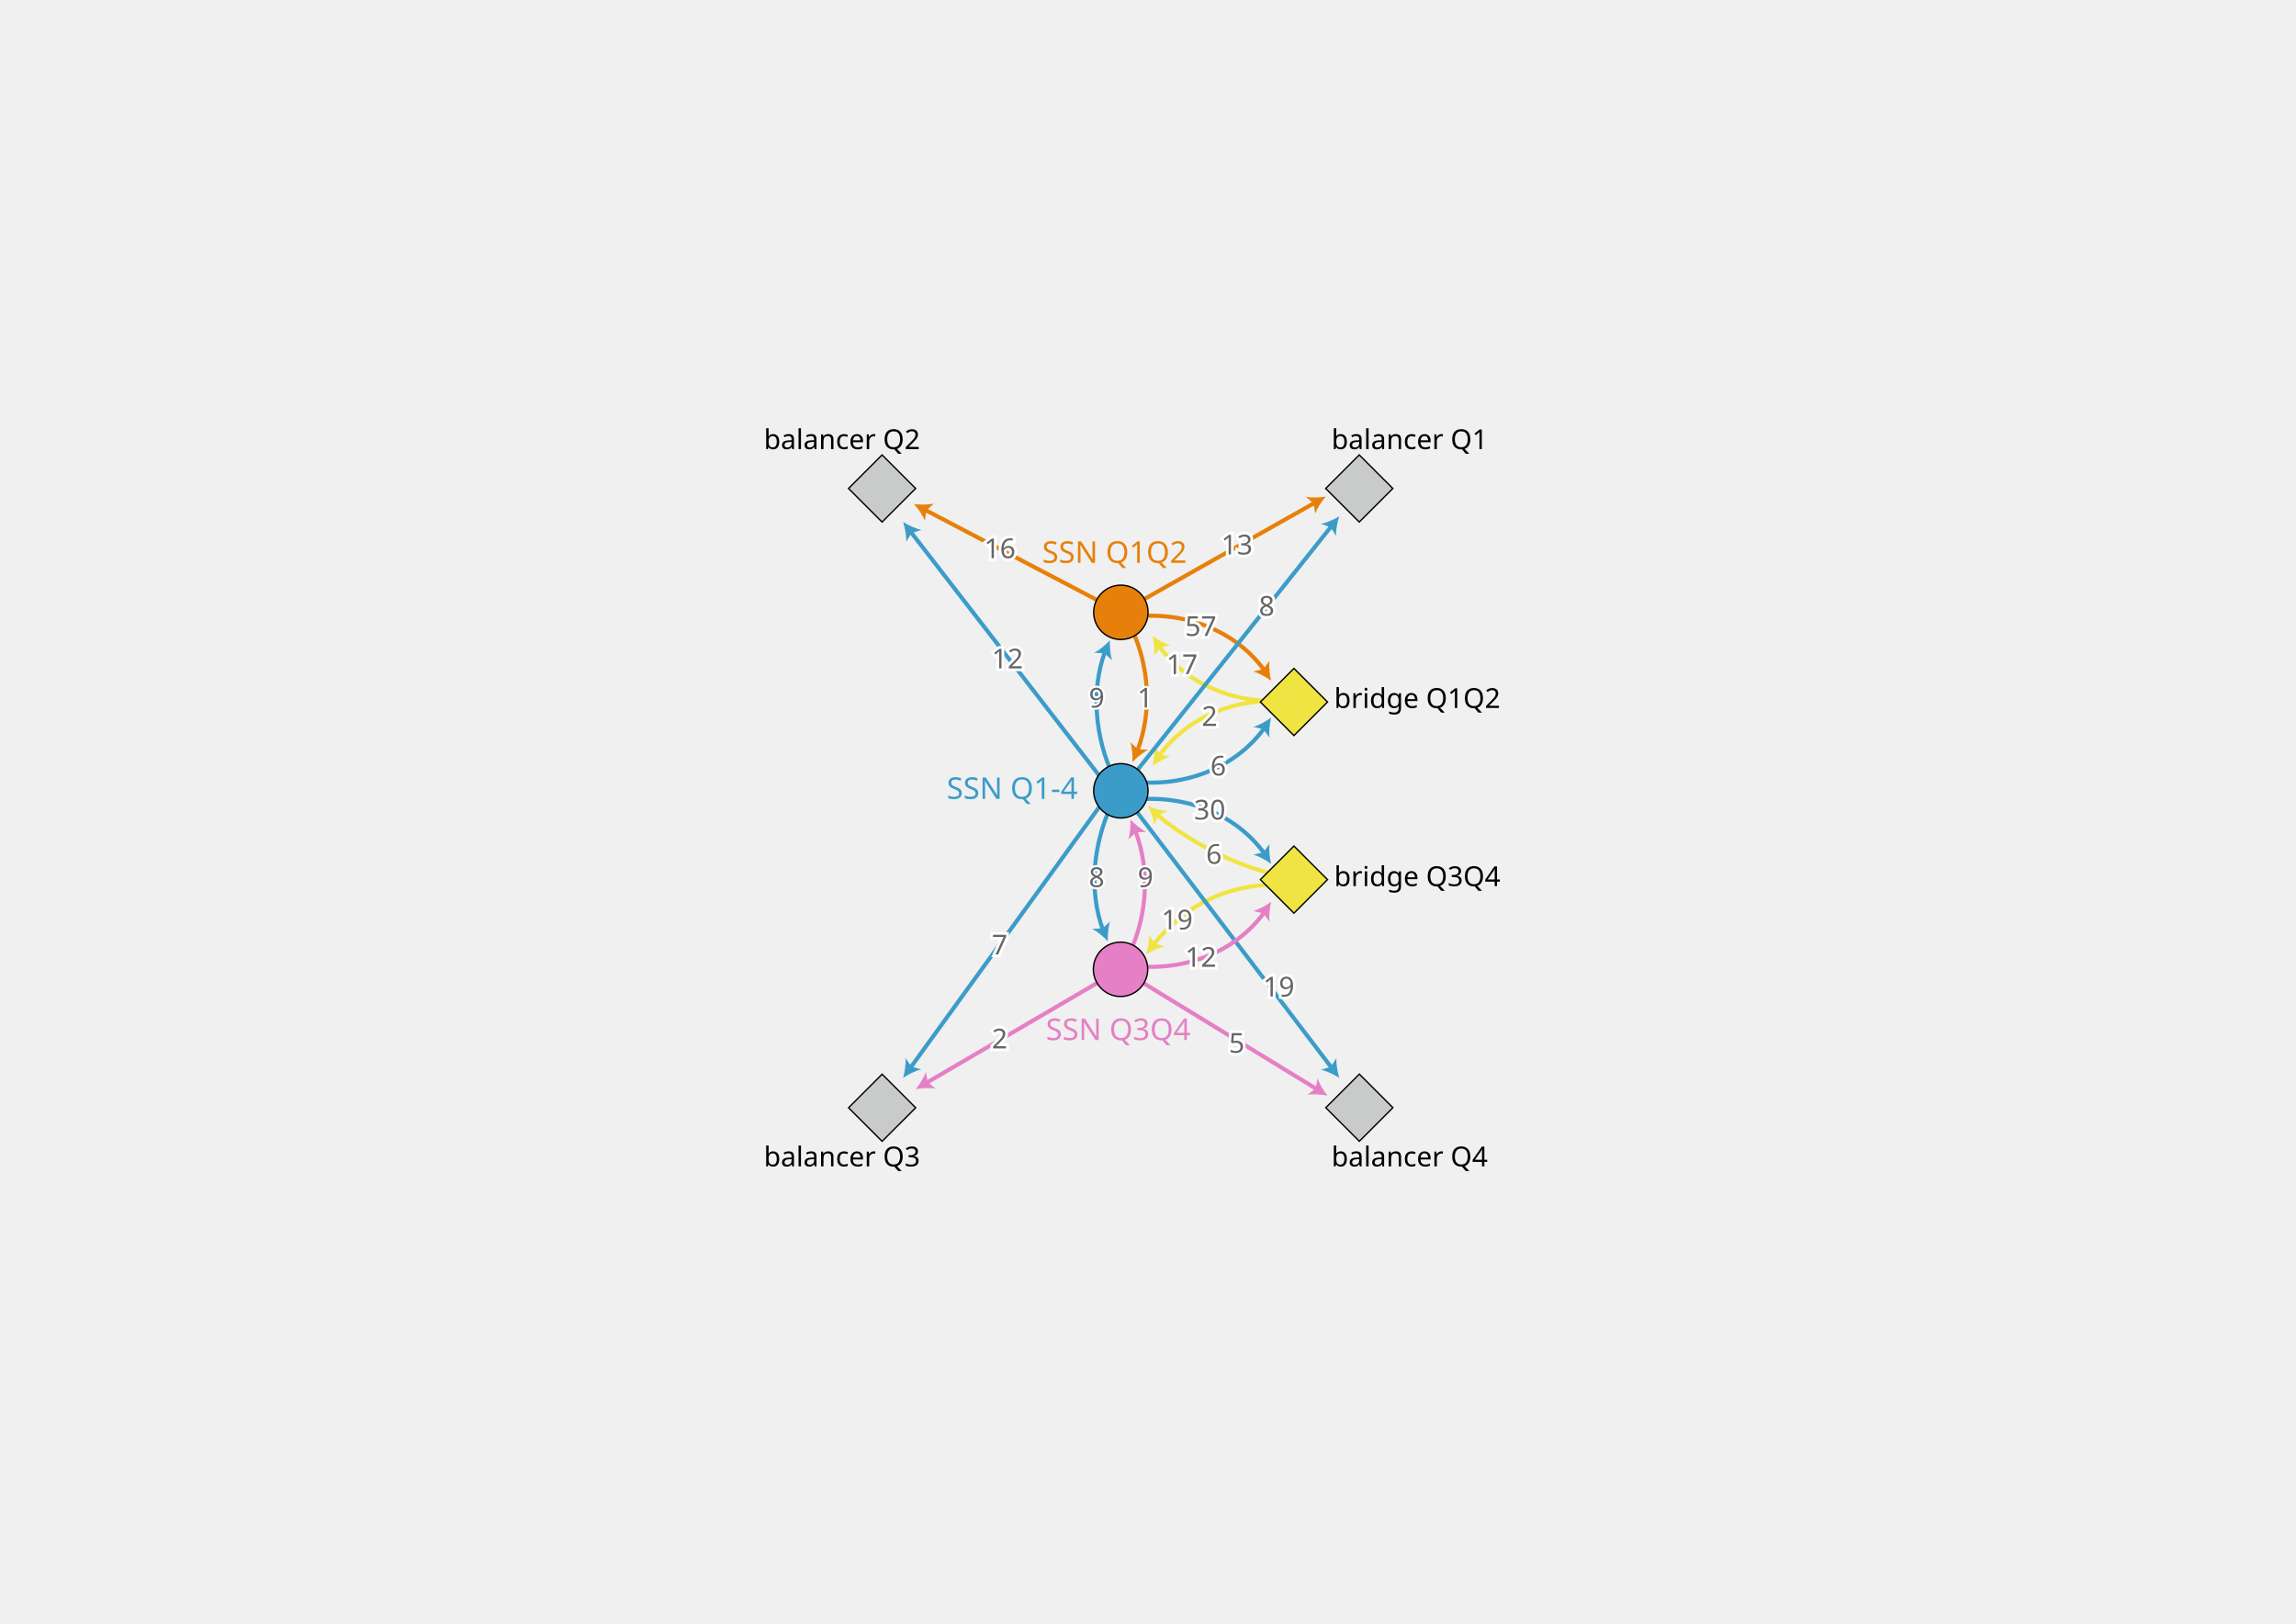
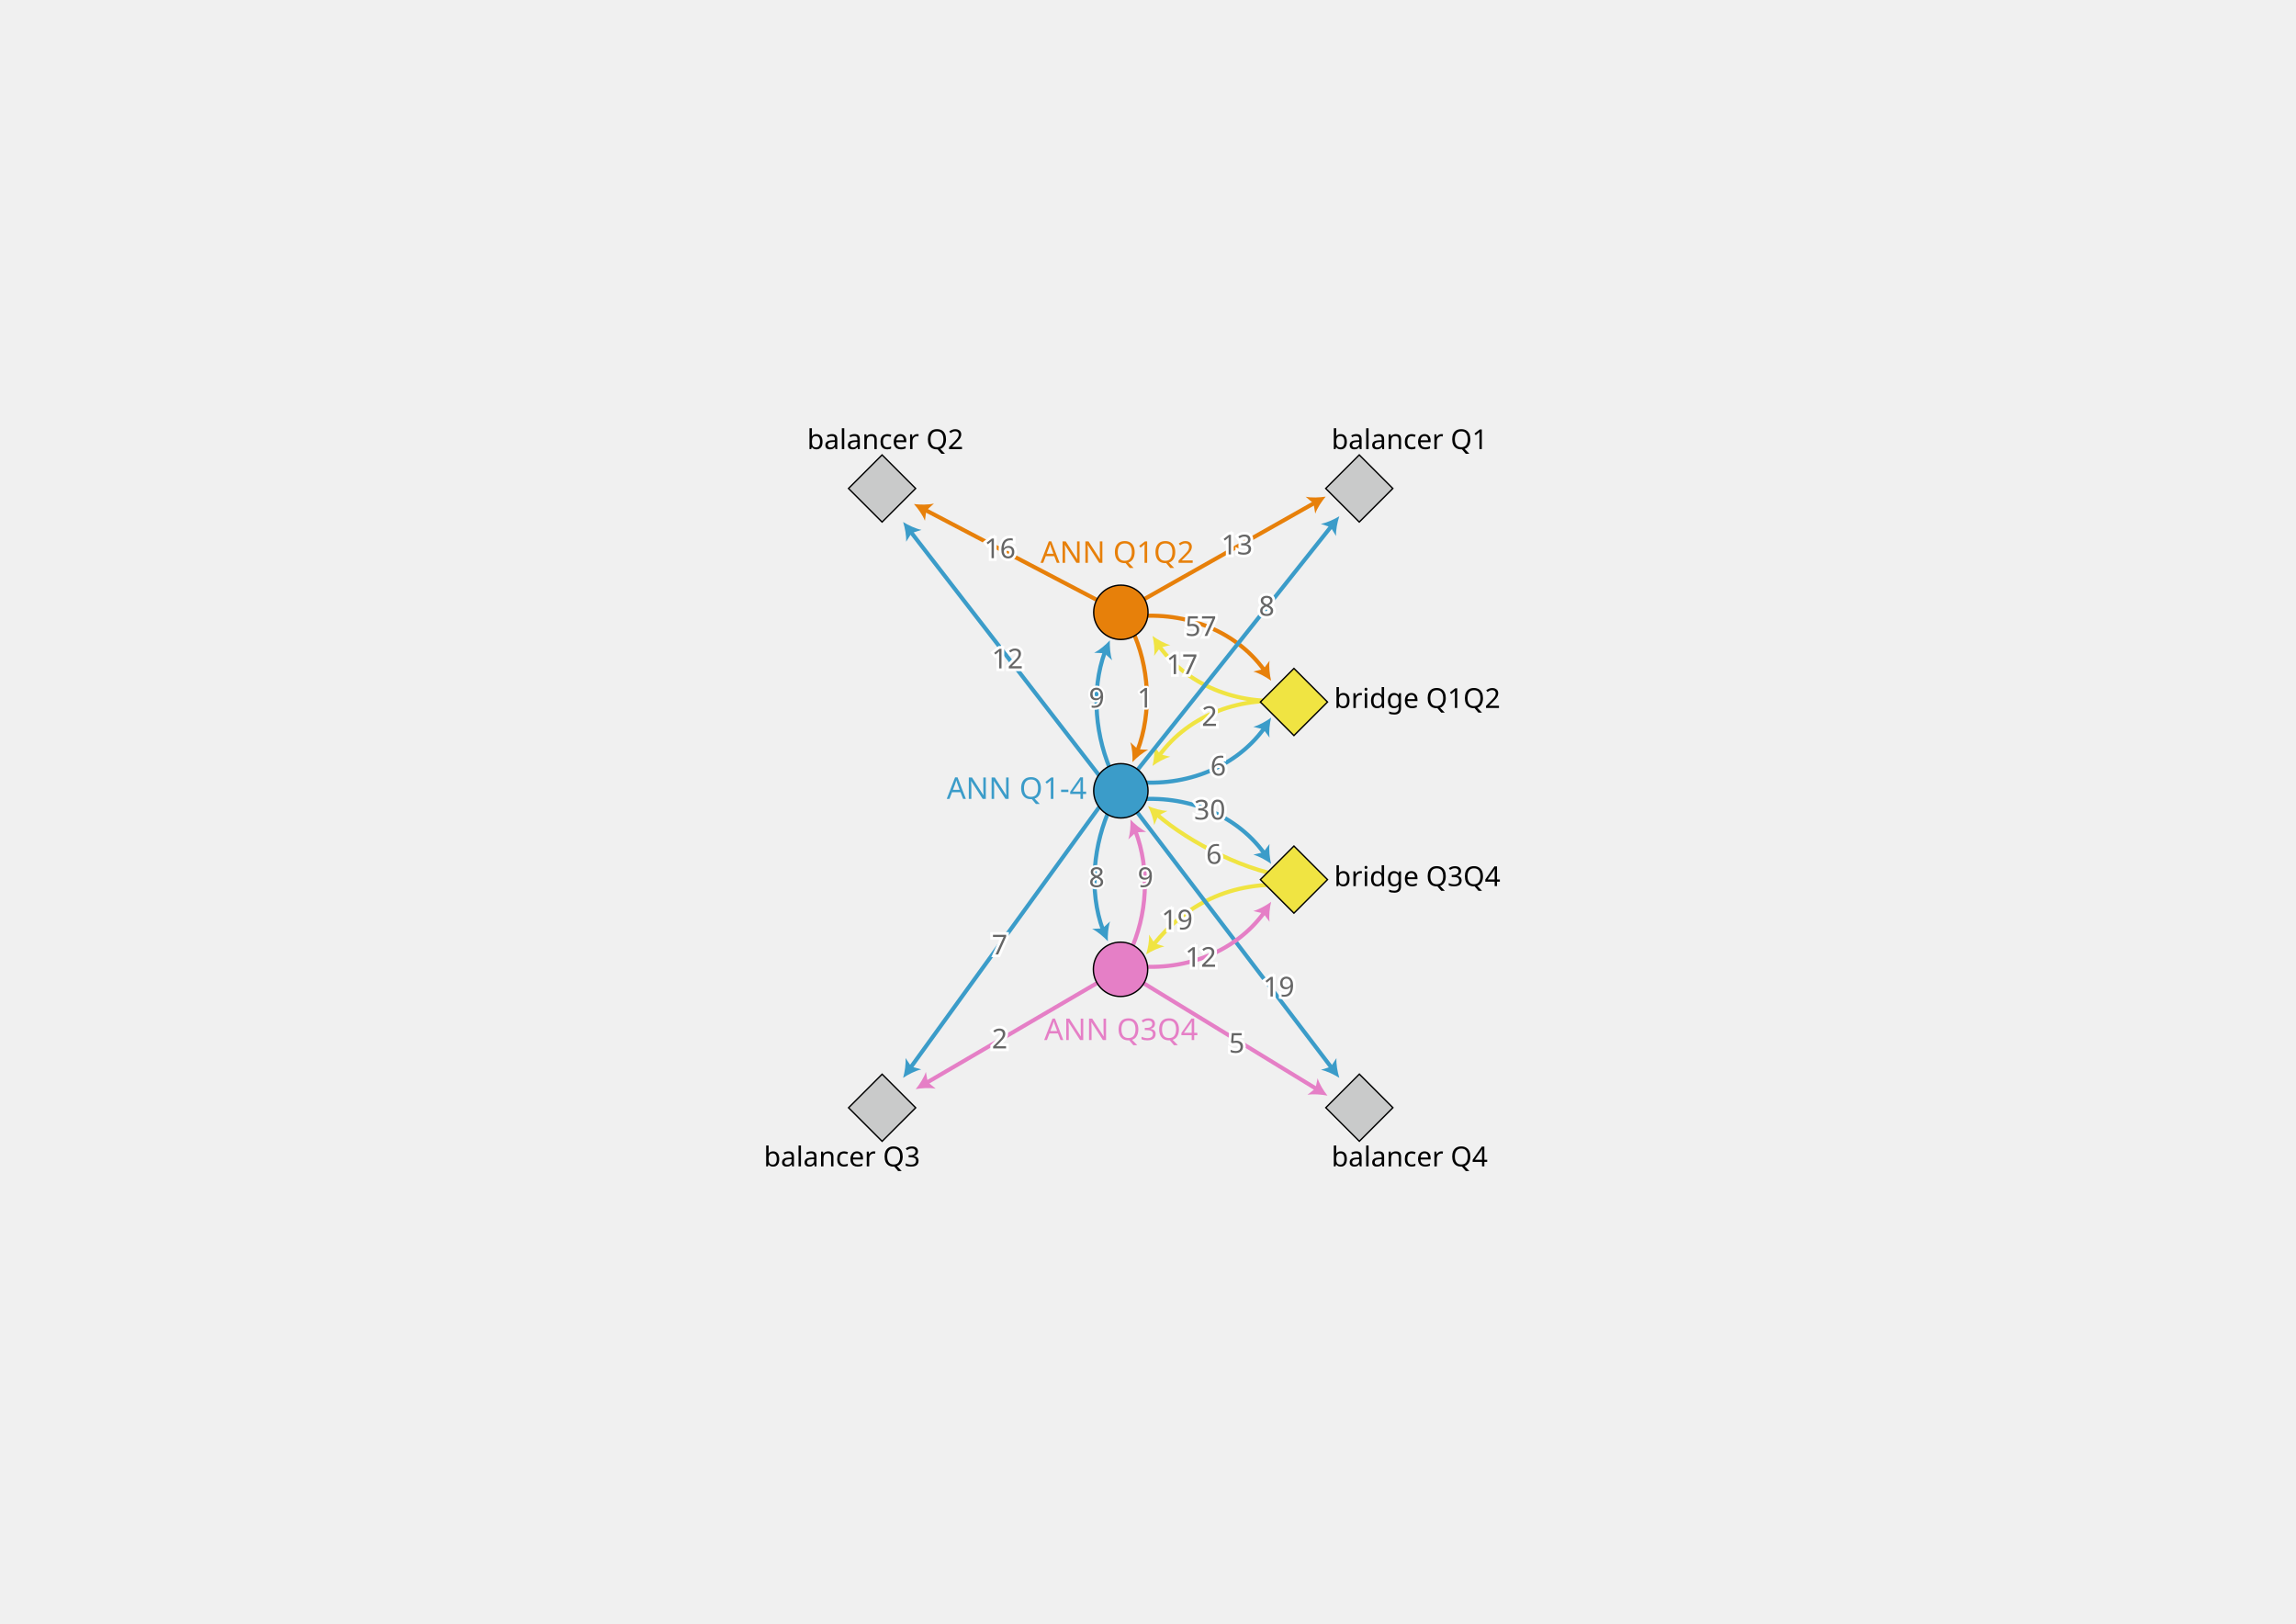
<svg xmlns="http://www.w3.org/2000/svg" version="1.1" id="レイヤー_1" x="0px" y="0px" width="841.89px" height="595.28px" viewBox="0 0 841.89 595.28" enable-background="new 0 0 841.89 595.28" xml:space="preserve">
  <g>
    <g>
      <path fill="none" stroke="#F0E442" stroke-width="1.5" stroke-miterlimit="10" d="M474.484,257.521    c-18.741-2.63-38.381,4.217-49.414,19.478" />
      <g>
        <path fill="#F0E442" d="M422.606,280.799c0.521-2.211,0.86-5.158,0.577-7.313l2.256,3.049l3.686,0.898     C427.028,278.007,424.443,279.462,422.606,280.799z" />
      </g>
    </g>
  </g>
  <g>
    <g>
      <path fill="none" stroke="#F0E442" stroke-width="1.5" stroke-miterlimit="10" d="M474.484,256.421    c-18.741,2.629-38.381-4.217-49.414-19.479" />
      <g>
        <path fill="#F0E442" d="M422.606,233.142c1.837,1.337,4.423,2.792,6.519,3.365l-3.686,0.899l-2.256,3.048     C423.467,238.3,423.127,235.353,422.606,233.142z" />
      </g>
    </g>
  </g>
  <g>
    <g>
      <path fill="none" stroke="#F0E442" stroke-width="1.5" stroke-miterlimit="10" d="M474.484,324.553    c-23.662-1.908-40.08,7.529-51.498,21.745" />
      <g>
        <path fill="#F0E442" d="M420.261,349.911c0.667-2.172,1.203-5.09,1.064-7.259l2.048,3.192l3.616,1.144     C424.859,347.421,422.183,348.7,420.261,349.911z" />
      </g>
    </g>
  </g>
  <g>
    <g>
      <path fill="none" stroke="#F0E442" stroke-width="1.5" stroke-miterlimit="10" d="M474.484,321.543    c-16.176-1.121-38.441-12.62-50.246-22.903" />
      <g>
        <path fill="#F0E442" d="M420.955,295.527c2.096,0.875,4.948,1.692,7.121,1.766l-3.377,1.728l-1.49,3.487     C422.986,300.346,421.974,297.558,420.955,295.527z" />
      </g>
    </g>
  </g>
  <g>
    <g>
      <line fill="none" stroke="#E7800A" stroke-width="1.5" stroke-miterlimit="10" x1="410.875" y1="224.485" x2="339.132" y2="186.889" />
      <g>
        <path fill="#E7800A" d="M335.123,184.788c2.253,0.289,5.22,0.321,7.334-0.184l-2.799,2.561l-0.512,3.757     C338.358,188.897,336.643,186.476,335.123,184.788z" />
      </g>
    </g>
  </g>
  <g>
    <g>
      <line fill="none" stroke="#3B9CC9" stroke-width="1.5" stroke-miterlimit="10" x1="407.369" y1="289.928" x2="333.923" y2="194.952" />
      <g>
        <path fill="#3B9CC9" d="M331.154,191.371c1.928,1.202,4.611,2.467,6.743,2.889l-3.611,1.161l-2.032,3.202     C332.382,196.454,331.833,193.539,331.154,191.371z" />
      </g>
    </g>
  </g>
  <rect x="314.73" y="170.359" transform="matrix(0.7071 -0.7071 0.7071 0.7071 -31.8784 281.1693)" fill="#C9CACA" stroke="#000000" stroke-width="0.5" stroke-miterlimit="10" width="17.407" height="17.407" />
  <g>
    <g>
      <line fill="none" stroke="#E57FC6" stroke-width="1.5" stroke-miterlimit="10" x1="410.993" y1="355.369" x2="482.883" y2="399.316" />
      <g>
        <path fill="#E57FC6" d="M486.745,401.677c-2.229-0.437-5.188-0.664-7.33-0.3l2.962-2.371l0.759-3.716     C483.788,397.363,485.34,399.893,486.745,401.677z" />
      </g>
    </g>
  </g>
  <g>
    <g>
      <line fill="none" stroke="#3B9CC9" stroke-width="1.5" stroke-miterlimit="10" x1="410.992" y1="289.927" x2="488.35" y2="391.556" />
      <g>
        <path fill="#3B9CC9" d="M491.092,395.157c-1.919-1.216-4.592-2.502-6.721-2.94l3.619-1.134l2.057-3.187     C489.902,390.064,490.43,392.984,491.092,395.157z" />
      </g>
    </g>
  </g>
  <rect x="489.731" y="397.42" transform="matrix(-0.7071 0.7071 -0.7071 -0.7071 1138.051 340.8236)" fill="#C9CACA" stroke="#000000" stroke-width="0.5" stroke-miterlimit="10" width="17.406" height="17.406" />
  <g>
    <path fill="none" d="M404.862,289.928" />
  </g>
  <g>
    <g>
      <path fill="none" stroke="#3B9CC9" stroke-width="1.5" stroke-miterlimit="10" d="M408.107,284.326    c-6.446-13.725-8.239-31.035-2.937-45.397" />
      <g>
        <path fill="#3B9CC9" d="M406.952,234.766c-0.089,2.27,0.141,5.228,0.83,7.289l-2.797-2.562l-3.788-0.179     C403.145,238.351,405.405,236.429,406.952,234.766z" />
      </g>
    </g>
  </g>
  <g>
    <g>
      <path fill="none" stroke="#E7800A" stroke-width="1.5" stroke-miterlimit="10" d="M414.982,230.59    c6.447,13.722,7.5,30.408,2.066,44.657" />
      <g>
        <path fill="#E7800A" d="M415.244,279.4c0.104-2.27-0.106-5.229-0.782-7.294l2.78,2.58l3.787,0.204     C419.075,275.841,416.802,277.748,415.244,279.4z" />
      </g>
    </g>
  </g>
  <g>
    <g>
      <path fill="none" stroke="#3B9CC9" stroke-width="1.5" stroke-miterlimit="10" d="M414.204,286.383    c18.741,2.629,38.382-4.216,49.415-19.479" />
      <g>
        <path fill="#3B9CC9" d="M466.082,263.104c-0.52,2.211-0.859,5.159-0.576,7.313l-2.257-3.049l-3.685-0.899     C461.66,265.896,464.246,264.441,466.082,263.104z" />
      </g>
    </g>
  </g>
  <g>
    <g>
      <path fill="none" stroke="#E7800A" stroke-width="1.5" stroke-miterlimit="10" d="M414.204,226.28    c18.741-2.629,38.382,4.216,49.415,19.479" />
      <g>
        <path fill="#E7800A" d="M466.082,249.559c-1.836-1.337-4.422-2.792-6.518-3.366l3.685-0.899l2.257-3.048     C465.223,244.4,465.562,247.348,466.082,249.559z" />
      </g>
    </g>
  </g>
  <g>
    <g>
      <path fill="none" stroke="#E57FC6" stroke-width="1.5" stroke-miterlimit="10" d="M414.204,353.907    c18.742,2.629,38.382-4.217,49.415-19.479" />
      <g>
        <path fill="#E57FC6" d="M466.082,330.628c-0.52,2.211-0.859,5.158-0.576,7.313l-2.257-3.049l-3.685-0.898     C461.66,333.42,464.246,331.965,466.082,330.628z" />
      </g>
    </g>
  </g>
  <g>
    <g>
      <path fill="none" stroke="#3B9CC9" stroke-width="1.5" stroke-miterlimit="10" d="M414.204,293.429    c18.741-2.629,38.382,4.216,49.415,19.479" />
      <g>
        <path fill="#3B9CC9" d="M466.082,316.708c-1.836-1.337-4.422-2.792-6.518-3.366l3.685-0.898l2.257-3.049     C465.223,311.55,465.562,314.497,466.082,316.708z" />
      </g>
    </g>
  </g>
  <rect x="465.734" y="248.662" transform="matrix(-0.707 -0.7072 0.7072 -0.707 627.8791 774.844)" fill="#F0E442" stroke="#000000" stroke-width="0.5" stroke-miterlimit="10" width="17.407" height="17.407" />
  <g>
    <g>
      <line fill="none" stroke="#E7800A" stroke-width="1.5" stroke-miterlimit="10" x1="410.992" y1="224.485" x2="482.158" y2="184.286" />
      <g>
        <path fill="#E7800A" d="M486.1,182.06c-1.466,1.736-3.104,4.209-3.827,6.258l-0.632-3.74l-2.877-2.47     C480.893,182.546,483.857,182.42,486.1,182.06z" />
      </g>
    </g>
  </g>
  <g>
    <g>
      <line fill="none" stroke="#3B9CC9" stroke-width="1.5" stroke-miterlimit="10" x1="410.992" y1="289.927" x2="488.273" y2="192.812" />
      <g>
        <path fill="#3B9CC9" d="M491.092,189.27c-0.708,2.159-1.299,5.066-1.201,7.237l-1.987-3.23l-3.594-1.211     C486.447,191.673,489.148,190.444,491.092,189.27z" />
      </g>
    </g>
  </g>
  <rect x="489.73" y="170.359" transform="matrix(-0.7071 -0.7071 0.7071 -0.7071 724.2349 658.1372)" fill="#C9CACA" stroke="#000000" stroke-width="0.5" stroke-miterlimit="10" width="17.407" height="17.407" />
  <circle fill="#E7800A" stroke="#000000" stroke-width="0.5" stroke-miterlimit="10" cx="410.992" cy="224.486" r="9.963" />
  <g>
    <g>
      <path fill="none" stroke="#3B9CC9" stroke-width="1.5" stroke-miterlimit="10" d="M407.369,295.527    c-6.446,13.725-8.239,31.035-2.937,45.398" />
      <g>
        <path fill="#3B9CC9" d="M406.214,345.088c-1.548-1.664-3.809-3.584-5.756-4.549l3.788-0.18l2.797-2.561     C406.354,339.859,406.124,342.818,406.214,345.088z" />
      </g>
    </g>
  </g>
  <g>
    <g>
      <path fill="none" stroke="#E57FC6" stroke-width="1.5" stroke-miterlimit="10" d="M414.244,349.264    c6.447-13.723,7.501-30.408,2.066-44.658" />
      <g>
        <path fill="#E57FC6" d="M414.506,300.453c1.559,1.652,3.832,3.559,5.786,4.51l-3.787,0.204l-2.78,2.579     C414.4,305.682,414.61,302.722,414.506,300.453z" />
      </g>
    </g>
  </g>
  <rect x="465.732" y="313.783" transform="matrix(0.7071 0.7071 -0.7071 0.7071 367.0143 -241.0266)" fill="#F0E442" stroke="#000000" stroke-width="0.5" stroke-miterlimit="10" width="17.406" height="17.408" />
  <g>
    <g>
      <line fill="none" stroke="#E57FC6" stroke-width="1.5" stroke-miterlimit="10" x1="410.874" y1="355.369" x2="339.674" y2="397.004" />
      <g>
        <path fill="#E57FC6" d="M335.767,399.289c1.439-1.758,3.04-4.255,3.733-6.315l0.687,3.73l2.914,2.428     C340.966,398.726,338.004,398.896,335.767,399.289z" />
      </g>
    </g>
  </g>
  <g>
    <g>
      <line fill="none" stroke="#3B9CC9" stroke-width="1.5" stroke-miterlimit="10" x1="407.369" y1="289.928" x2="333.81" y2="391.491" />
      <g>
        <path fill="#3B9CC9" d="M331.154,395.157c0.609-2.188,1.067-5.12,0.872-7.284l2.132,3.138l3.645,1.047     C335.685,392.546,333.043,393.896,331.154,395.157z" />
      </g>
    </g>
  </g>
  <rect x="314.729" y="397.42" transform="matrix(0.7071 0.7071 -0.7071 0.7071 381.924 -109.7484)" fill="#C9CACA" stroke="#000000" stroke-width="0.5" stroke-miterlimit="10" width="17.406" height="17.406" />
  <circle fill="#E57FC6" stroke="#000000" stroke-width="0.5" stroke-miterlimit="10" cx="410.874" cy="355.367" r="9.963" />
  <circle fill="#3B9CC9" stroke="#000000" stroke-width="0.5" stroke-miterlimit="10" cx="410.992" cy="289.926" r="9.963" />
  <text transform="matrix(1 0 0 1 488.2207 164.645)" font-family="'ArialMT'" font-size="10.085">balancer Q1</text>
  <text transform="matrix(1 0 0 1 489.2012 259.5459)" font-family="'ArialMT'" font-size="10.085">bridge Q1Q2</text>
-   <text transform="matrix(1 0 0 1 280.084 164.645)" font-family="'ArialMT'" font-size="10.085">balancer Q2</text>
+   <text transform="matrix(1 0 0 1 295.9629 164.645)" font-family="'ArialMT'" font-size="10.085">balancer Q2</text>
  <text transform="matrix(1 0 0 1 280.085 427.6055)" font-family="'ArialMT'" font-size="10.085">balancer Q3</text>
  <text transform="matrix(1 0 0 1 488.2207 427.6055)" font-family="'ArialMT'" font-size="10.085">balancer Q4</text>
  <text transform="matrix(1 0 0 1 489.2012 324.8574)" font-family="'ArialMT'" font-size="10.085">bridge Q3Q4</text>
-   <text transform="matrix(1 0 0 1 399.2524 259.4033)" fill="#FFFFFF" stroke="#FFFFFF" stroke-width="1.5" stroke-linecap="round" stroke-linejoin="round" stroke-miterlimit="10" font-family="'Arial-BoldMT'" font-size="10.085">9</text>
-   <text transform="matrix(1 0 0 1 417.0044 259.4033)" fill="#FFFFFF" stroke="#FFFFFF" stroke-width="1.5" stroke-linecap="round" stroke-linejoin="round" stroke-miterlimit="10" font-family="'Arial-BoldMT'" font-size="10.085">1</text>
-   <text transform="matrix(1 0 0 1 399.2339 325.207)" fill="#FFFFFF" stroke="#FFFFFF" stroke-width="1.5" stroke-linecap="round" stroke-linejoin="round" stroke-miterlimit="10" font-family="'Arial-BoldMT'" font-size="10.085">8</text>
-   <text transform="matrix(1 0 0 1 417.1431 325.207)" fill="#FFFFFF" stroke="#FFFFFF" stroke-width="1.5" stroke-linecap="round" stroke-linejoin="round" stroke-miterlimit="10" font-family="'Arial-BoldMT'" font-size="10.085">9</text>
-   <text transform="matrix(1 0 0 1 399.2524 259.4033)" fill="#666666" font-family="'Arial-BoldMT'" font-size="10.085">9</text>
-   <text transform="matrix(1 0 0 1 417.0044 259.4033)" fill="#666666" font-family="'Arial-BoldMT'" font-size="10.085">1</text>
-   <text transform="matrix(1 0 0 1 399.2339 325.207)" fill="#666666" font-family="'Arial-BoldMT'" font-size="10.085">8</text>
-   <text transform="matrix(1 0 0 1 417.1431 325.207)" fill="#666666" font-family="'Arial-BoldMT'" font-size="10.085">9</text>
-   <text transform="matrix(1 0 0 1 382.1333 206.3418)" fill="#E7800A" font-family="'Arial-BoldMT'" font-size="11">SSN Q1Q2</text>
-   <text transform="matrix(1 0 0 1 383.4824 381.3047)" fill="#E57FC6" font-family="'Arial-BoldMT'" font-size="11">SSN Q3Q4</text>
-   <text transform="matrix(1 0 0 1 347.1475 292.8789)" fill="#3B9CC9" font-family="'Arial-BoldMT'" font-size="11">SSN Q1-4</text>
+   <text transform="matrix(1 0 0 1 399.2529 259.4033)" fill="#FFFFFF" stroke="#FFFFFF" stroke-width="1.5" stroke-linecap="round" stroke-linejoin="round" stroke-miterlimit="10" font-family="'Arial-BoldMT'" font-size="10.085">9</text>
+   <text transform="matrix(1 0 0 1 417.0049 259.4033)" fill="#FFFFFF" stroke="#FFFFFF" stroke-width="1.5" stroke-linecap="round" stroke-linejoin="round" stroke-miterlimit="10" font-family="'Arial-BoldMT'" font-size="10.085">1</text>
+   <text transform="matrix(1 0 0 1 399.2344 325.207)" fill="#FFFFFF" stroke="#FFFFFF" stroke-width="1.5" stroke-linecap="round" stroke-linejoin="round" stroke-miterlimit="10" font-family="'Arial-BoldMT'" font-size="10.085">8</text>
+   <text transform="matrix(1 0 0 1 417.1436 325.207)" fill="#FFFFFF" stroke="#FFFFFF" stroke-width="1.5" stroke-linecap="round" stroke-linejoin="round" stroke-miterlimit="10" font-family="'Arial-BoldMT'" font-size="10.085">9</text>
+   <text transform="matrix(1 0 0 1 399.2529 259.4033)" fill="#666666" font-family="'Arial-BoldMT'" font-size="10.085">9</text>
+   <text transform="matrix(1 0 0 1 417.0049 259.4033)" fill="#666666" font-family="'Arial-BoldMT'" font-size="10.085">1</text>
+   <text transform="matrix(1 0 0 1 399.2344 325.207)" fill="#666666" font-family="'Arial-BoldMT'" font-size="10.085">8</text>
+   <text transform="matrix(1 0 0 1 417.1436 325.207)" fill="#666666" font-family="'Arial-BoldMT'" font-size="10.085">9</text>
+   <text transform="matrix(1 0 0 1 381.5264 206.3418)" fill="#E7800A" font-family="'Arial-BoldMT'" font-size="11">ANN Q1Q2</text>
+   <text transform="matrix(1 0 0 1 382.8755 381.3047)" fill="#E57FC6" font-family="'Arial-BoldMT'" font-size="11">ANN Q3Q4</text>
+   <text transform="matrix(1 0 0 1 347.1475 292.8789)" fill="#3B9CC9" font-family="'Arial-BoldMT'" font-size="11">ANN Q1-4</text>
  <text transform="matrix(1 0 0 1 360.8594 204.6367)" fill="#666666" stroke="#FFFFFF" stroke-width="2" stroke-miterlimit="10" font-family="'Arial-BoldMT'" font-size="10.085">16</text>
  <text transform="matrix(1 0 0 1 363.6528 245.0562)" fill="#666666" stroke="#FFFFFF" stroke-width="2" stroke-miterlimit="10" font-family="'Arial-BoldMT'" font-size="10.085">12</text>
-   <text transform="matrix(1 0 0 1 363.6641 349.9111)" fill="#666666" stroke="#FFFFFF" stroke-width="2" stroke-miterlimit="10" font-family="'Arial-BoldMT'" font-size="10.085">7</text>
-   <text transform="matrix(1 0 0 1 363.6641 384.373)" fill="#666666" stroke="#FFFFFF" stroke-width="2" stroke-miterlimit="10" font-family="'Arial-BoldMT'" font-size="10.085">2</text>
+   <text transform="matrix(1 0 0 1 363.6646 349.9111)" fill="#666666" stroke="#FFFFFF" stroke-width="2" stroke-miterlimit="10" font-family="'Arial-BoldMT'" font-size="10.085">7</text>
+   <text transform="matrix(1 0 0 1 363.6646 384.373)" fill="#666666" stroke="#FFFFFF" stroke-width="2" stroke-miterlimit="10" font-family="'Arial-BoldMT'" font-size="10.085">2</text>
  <text transform="matrix(1 0 0 1 447.7891 203.2729)" fill="#666666" stroke="#FFFFFF" stroke-width="2" stroke-miterlimit="10" font-family="'Arial-BoldMT'" font-size="10.085">13</text>
-   <text transform="matrix(1 0 0 1 461.5723 225.7295)" fill="#666666" stroke="#FFFFFF" stroke-width="2" stroke-miterlimit="10" font-family="'Arial-BoldMT'" font-size="10.085">8</text>
+   <text transform="matrix(1 0 0 1 461.5732 225.7295)" fill="#666666" stroke="#FFFFFF" stroke-width="2" stroke-miterlimit="10" font-family="'Arial-BoldMT'" font-size="10.085">8</text>
  <text transform="matrix(1 0 0 1 463.1357 365.332)" fill="#666666" stroke="#FFFFFF" stroke-width="2" stroke-miterlimit="10" font-family="'Arial-BoldMT'" font-size="10.085">19</text>
-   <text transform="matrix(1 0 0 1 450.5918 385.9668)" fill="#666666" stroke="#FFFFFF" stroke-width="2" stroke-miterlimit="10" font-family="'Arial-BoldMT'" font-size="10.085">5</text>
+   <text transform="matrix(1 0 0 1 450.5928 385.9668)" fill="#666666" stroke="#FFFFFF" stroke-width="2" stroke-miterlimit="10" font-family="'Arial-BoldMT'" font-size="10.085">5</text>
  <text transform="matrix(1 0 0 1 434.5352 354.457)" fill="#666666" stroke="#FFFFFF" stroke-width="2" stroke-miterlimit="10" font-family="'Arial-BoldMT'" font-size="10.085">12</text>
  <text transform="matrix(1 0 0 1 442.2402 316.707)" fill="#666666" stroke="#FFFFFF" stroke-width="2" stroke-miterlimit="10" font-family="'Arial-BoldMT'" font-size="10.085">6</text>
  <text transform="matrix(1 0 0 1 427.6484 247.1299)" fill="#666666" stroke="#FFFFFF" stroke-width="2" stroke-miterlimit="10" font-family="'Arial-BoldMT'" font-size="10.085">17</text>
  <text transform="matrix(1 0 0 1 434.5352 233.1416)" fill="#666666" stroke="#FFFFFF" stroke-width="2" stroke-miterlimit="10" font-family="'Arial-BoldMT'" font-size="10.085">57</text>
  <text transform="matrix(1 0 0 1 425.8633 340.7402)" fill="#666666" stroke="#FFFFFF" stroke-width="2" stroke-miterlimit="10" font-family="'Arial-BoldMT'" font-size="10.085">19</text>
-   <text transform="matrix(1 0 0 1 443.8047 284.3262)" fill="#666666" stroke="#FFFFFF" stroke-width="2" stroke-miterlimit="10" font-family="'Arial-BoldMT'" font-size="10.085">6</text>
+   <text transform="matrix(1 0 0 1 443.8057 284.3262)" fill="#666666" stroke="#FFFFFF" stroke-width="2" stroke-miterlimit="10" font-family="'Arial-BoldMT'" font-size="10.085">6</text>
  <text transform="matrix(1 0 0 1 437.8281 300.4531)" fill="#666666" stroke="#FFFFFF" stroke-width="2" stroke-miterlimit="10" font-family="'Arial-BoldMT'" font-size="10.085">30</text>
  <text transform="matrix(1 0 0 1 440.6328 266.1479)" fill="#666666" stroke="#FFFFFF" stroke-width="2" stroke-miterlimit="10" font-family="'Arial-BoldMT'" font-size="10.085">2</text>
  <text transform="matrix(1 0 0 1 360.8594 204.6367)" fill="#666666" font-family="'Arial-BoldMT'" font-size="10.085">16</text>
  <text transform="matrix(1 0 0 1 363.6528 245.0562)" fill="#666666" font-family="'Arial-BoldMT'" font-size="10.085">12</text>
-   <text transform="matrix(1 0 0 1 363.6641 349.9111)" fill="#666666" font-family="'Arial-BoldMT'" font-size="10.085">7</text>
-   <text transform="matrix(1 0 0 1 363.6641 384.373)" fill="#666666" font-family="'Arial-BoldMT'" font-size="10.085">2</text>
+   <text transform="matrix(1 0 0 1 363.6646 349.9111)" fill="#666666" font-family="'Arial-BoldMT'" font-size="10.085">7</text>
+   <text transform="matrix(1 0 0 1 363.6646 384.373)" fill="#666666" font-family="'Arial-BoldMT'" font-size="10.085">2</text>
  <text transform="matrix(1 0 0 1 447.7891 203.2729)" fill="#666666" font-family="'Arial-BoldMT'" font-size="10.085">13</text>
-   <text transform="matrix(1 0 0 1 461.5723 225.7295)" fill="#666666" font-family="'Arial-BoldMT'" font-size="10.085">8</text>
+   <text transform="matrix(1 0 0 1 461.5732 225.7295)" fill="#666666" font-family="'Arial-BoldMT'" font-size="10.085">8</text>
  <text transform="matrix(1 0 0 1 463.1357 365.332)" fill="#666666" font-family="'Arial-BoldMT'" font-size="10.085">19</text>
-   <text transform="matrix(1 0 0 1 450.5918 385.9668)" fill="#666666" font-family="'Arial-BoldMT'" font-size="10.085">5</text>
+   <text transform="matrix(1 0 0 1 450.5928 385.9668)" fill="#666666" font-family="'Arial-BoldMT'" font-size="10.085">5</text>
  <text transform="matrix(1 0 0 1 434.5352 354.457)" fill="#666666" font-family="'Arial-BoldMT'" font-size="10.085">12</text>
  <text transform="matrix(1 0 0 1 442.2402 316.707)" fill="#666666" font-family="'Arial-BoldMT'" font-size="10.085">6</text>
  <text transform="matrix(1 0 0 1 427.6484 247.1299)" fill="#666666" font-family="'Arial-BoldMT'" font-size="10.085">17</text>
  <text transform="matrix(1 0 0 1 434.5352 233.1416)" fill="#666666" font-family="'Arial-BoldMT'" font-size="10.085">57</text>
  <text transform="matrix(1 0 0 1 425.8633 340.7402)" fill="#666666" font-family="'Arial-BoldMT'" font-size="10.085">19</text>
-   <text transform="matrix(1 0 0 1 443.8047 284.3262)" fill="#666666" font-family="'Arial-BoldMT'" font-size="10.085">6</text>
+   <text transform="matrix(1 0 0 1 443.8057 284.3262)" fill="#666666" font-family="'Arial-BoldMT'" font-size="10.085">6</text>
  <text transform="matrix(1 0 0 1 437.8281 300.4531)" fill="#666666" font-family="'Arial-BoldMT'" font-size="10.085">30</text>
  <text transform="matrix(1 0 0 1 440.6328 266.1479)" fill="#666666" font-family="'Arial-BoldMT'" font-size="10.085">2</text>
</svg>
